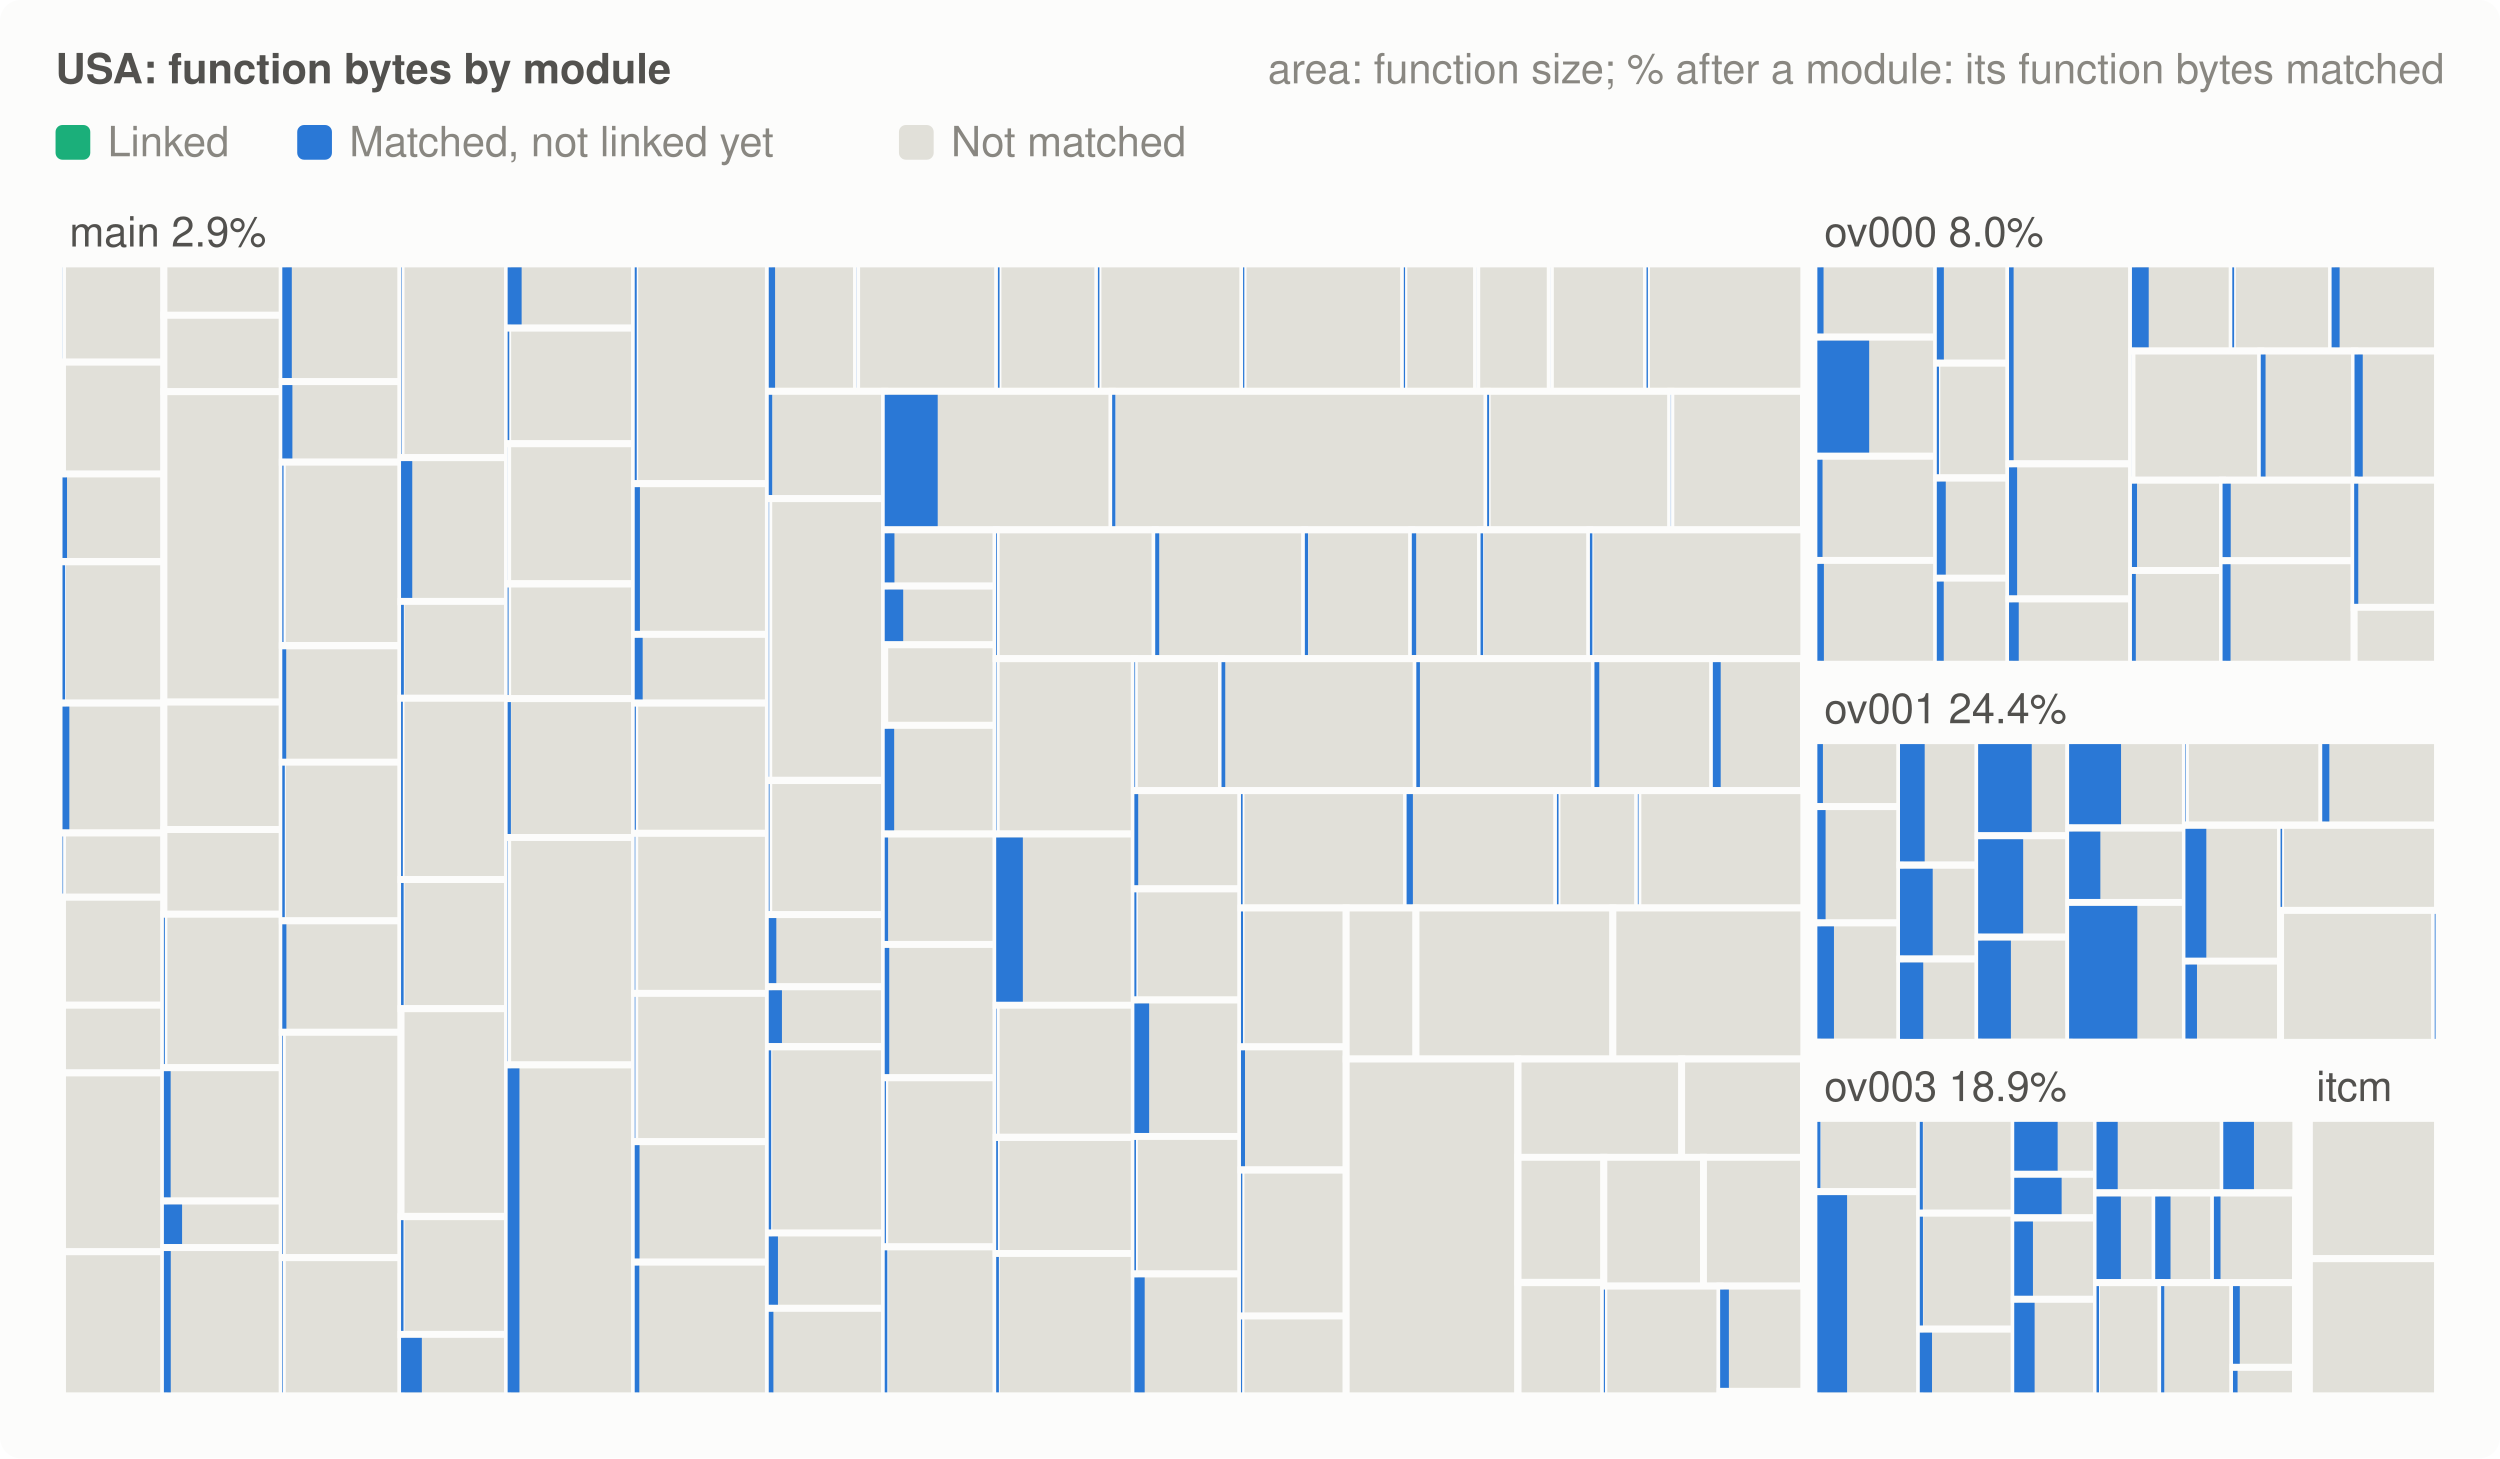
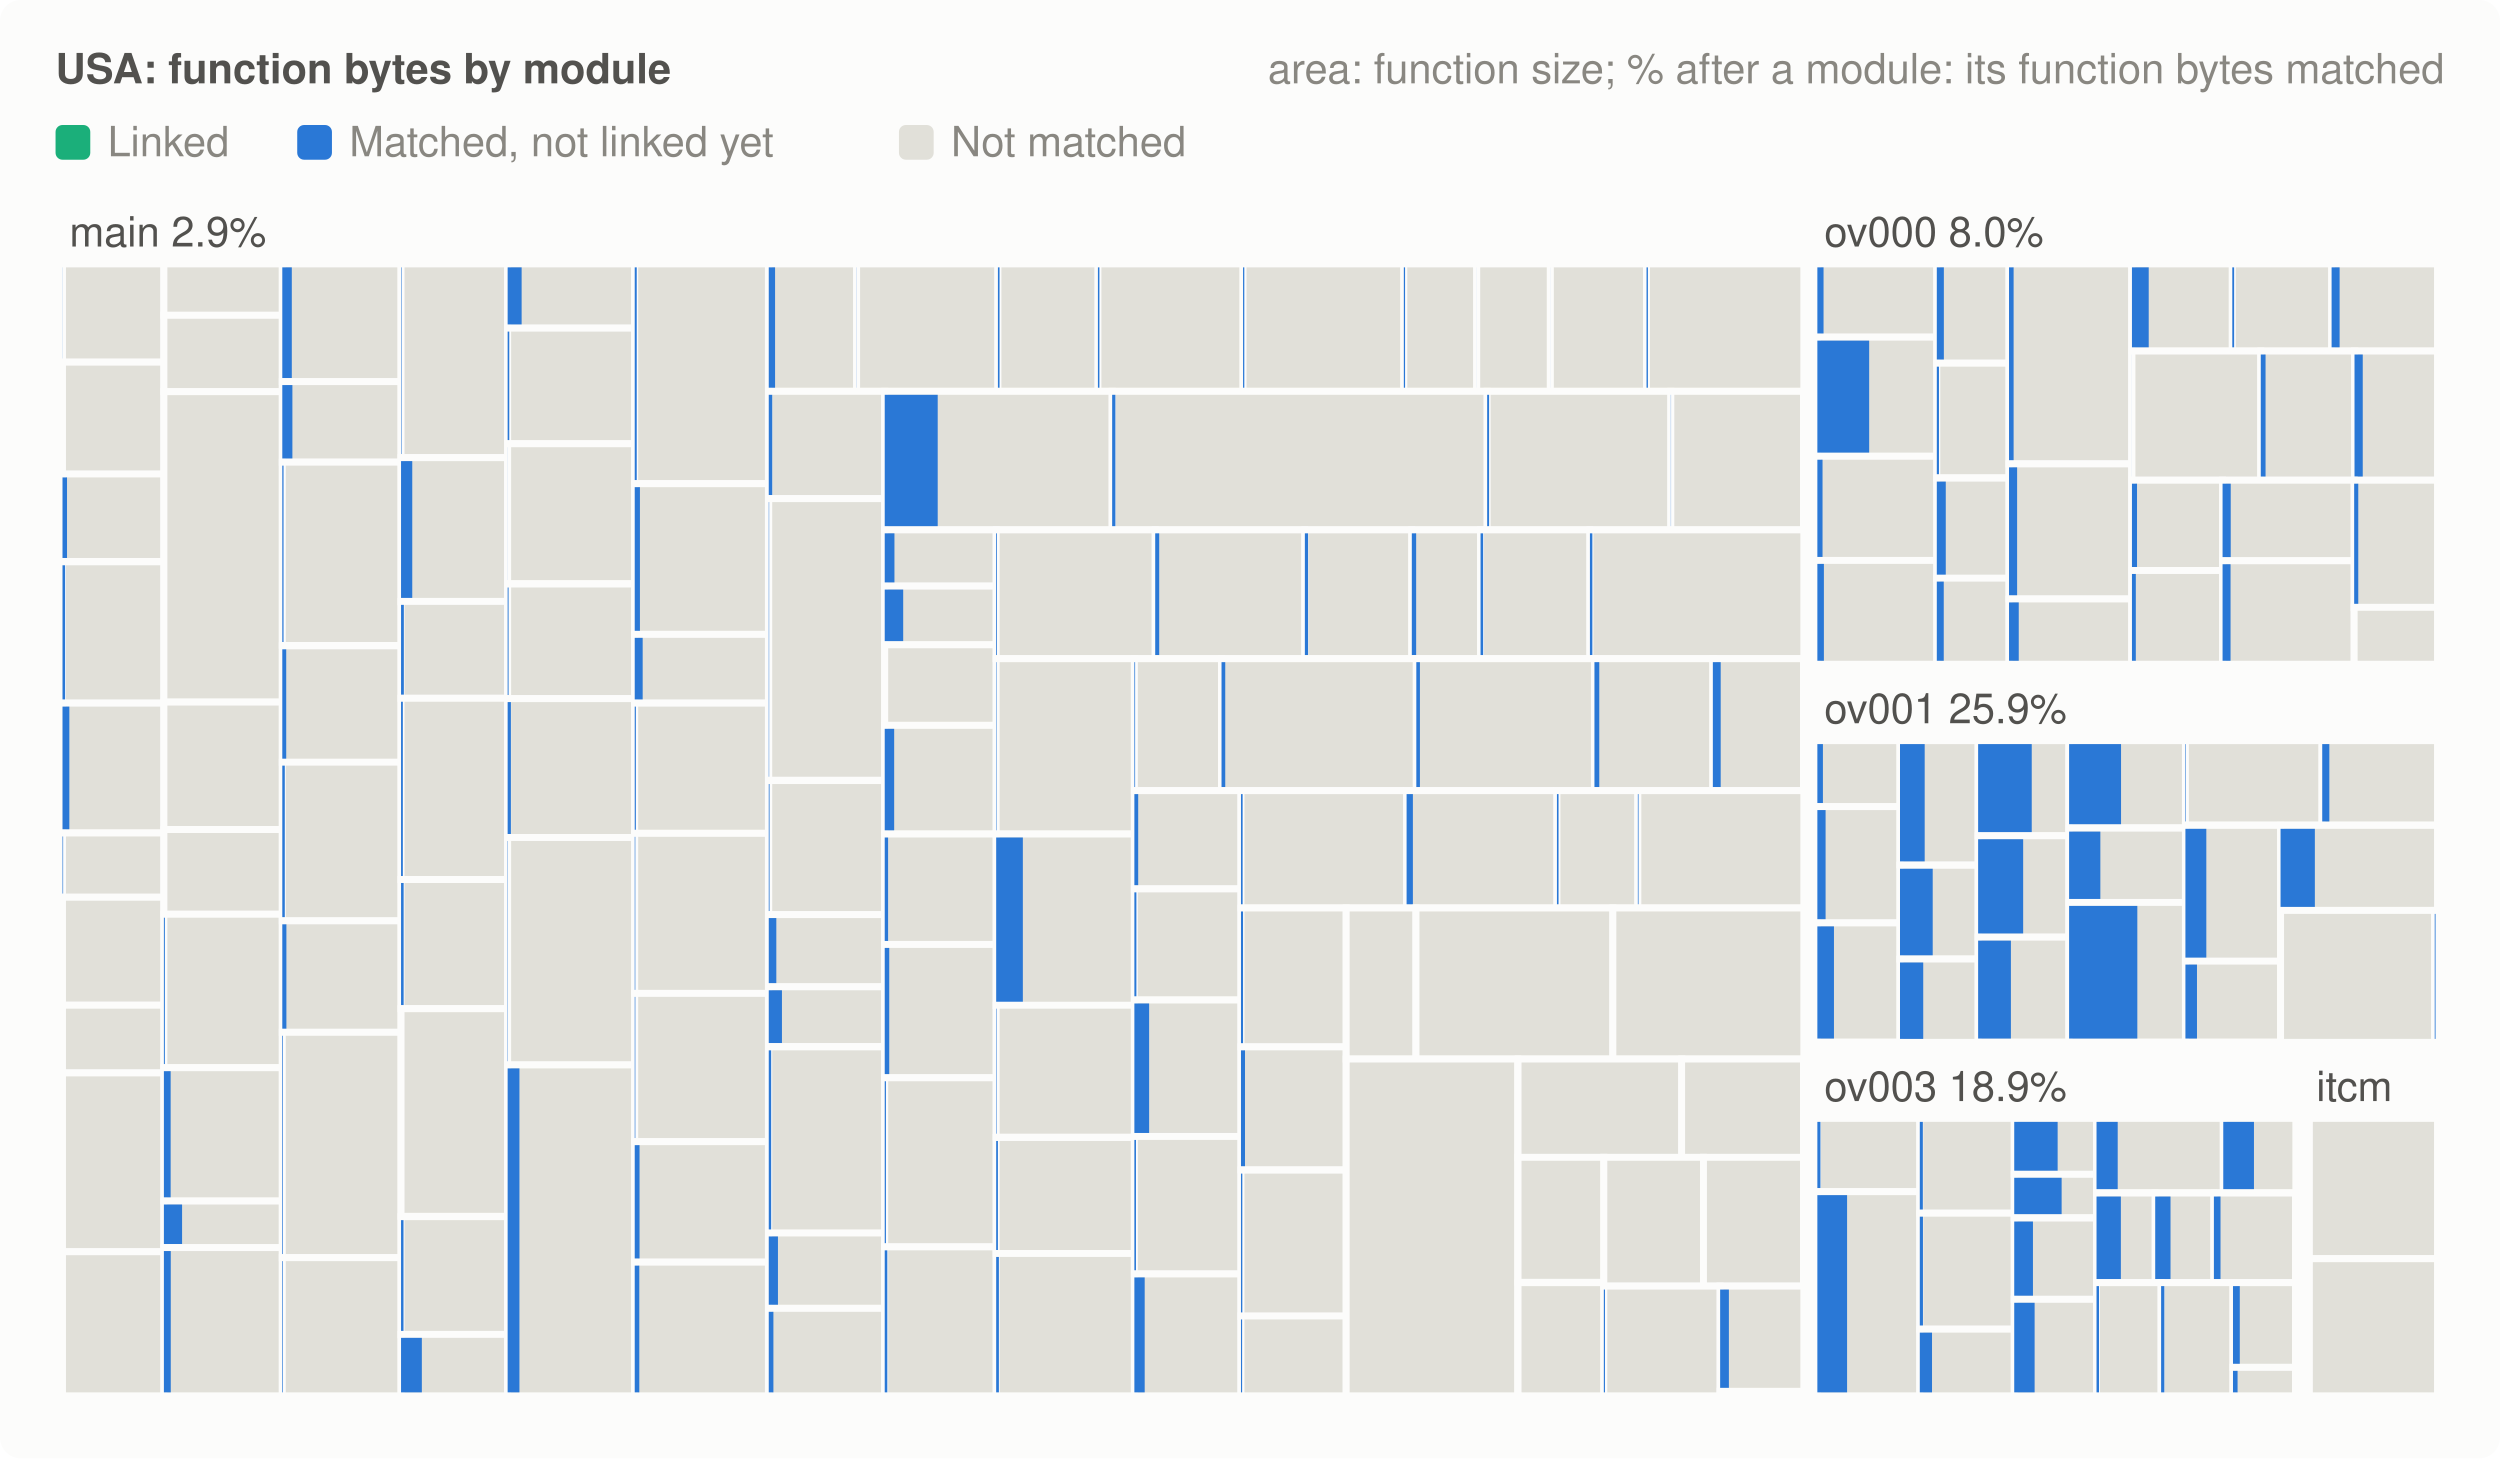
<svg xmlns="http://www.w3.org/2000/svg" viewBox="0 0 720 420" width="720" height="420" role="img" aria-label="Matched and linked code by module (USA)">
  <style>.bg{fill:#fcfcfb}.lbl{fill:#52514e}.muted{fill:#898781}.todo{fill:#e1e0d9}.gap{stroke:#fcfcfb}.matched{fill:#2a78d6}.linked{fill:#1baf7a}@media (prefers-color-scheme: dark){.bg{fill:#1a1a19}.lbl{fill:#c3c2b7}.muted{fill:#898781}.todo{fill:#2c2c2a}.gap{stroke:#1a1a19}.matched{fill:#3987e5}.linked{fill:#199e70}}text{font:12px -apple-system,BlinkMacSystemFont,'Segoe UI',Helvetica,Arial,sans-serif}.head{font-weight:600}</style>
  <rect class="bg" width="720" height="420" rx="6" />
  <text class="lbl head" x="16" y="24">USA: function bytes by module</text>
  <text class="muted" x="704" y="24" text-anchor="end">area: function size; % after a module: its function bytes matched</text>
  <rect class="linked" x="16" y="36" width="10" height="10" rx="2" />
  <text class="muted" x="31" y="45">Linked</text>
  <rect class="matched" x="85.6" y="36" width="10" height="10" rx="2" />
  <text class="muted" x="100.6" y="45">Matched, not linked yet</text>
  <rect class="todo" x="258.9" y="36" width="10" height="10" rx="2" />
  <text class="muted" x="273.9" y="45">Not matched</text>
  <rect class="todo gap" x="18.0" y="76.0" width="29.2" height="28.3" stroke-width="2" />
  <rect class="matched" x="18.0" y="77.0" width="0.03" height="26.3" />
  <rect class="todo gap" x="18.0" y="104.3" width="29.2" height="32.3" stroke-width="2" />
  <rect class="todo gap" x="18.0" y="136.5" width="29.2" height="25.2" stroke-width="2" />
  <rect class="matched" x="18.0" y="137.5" width="1.30" height="23.2" />
  <rect class="todo gap" x="18.0" y="161.8" width="29.2" height="40.7" stroke-width="2" />
  <rect class="matched" x="18.0" y="162.8" width="0.75" height="38.7" />
  <rect class="todo gap" x="18.0" y="202.5" width="29.2" height="37.4" stroke-width="2" />
  <rect class="matched" x="18.0" y="203.5" width="1.97" height="35.4" />
  <rect class="todo gap" x="18.0" y="239.9" width="29.2" height="18.5" stroke-width="2" />
  <rect class="matched" x="18.0" y="240.9" width="0.18" height="16.5" />
  <rect class="todo gap" x="18.0" y="258.4" width="29.2" height="31.1" stroke-width="2" />
  <rect class="todo gap" x="18.0" y="289.5" width="29.2" height="19.5" stroke-width="2" />
  <rect class="todo gap" x="18.0" y="309.0" width="29.2" height="51.5" stroke-width="2" />
  <rect class="todo gap" x="18.0" y="360.5" width="29.2" height="41.5" stroke-width="2" />
  <rect class="todo gap" x="47.2" y="76.0" width="34.1" height="14.8" stroke-width="2" />
  <rect class="todo gap" x="47.2" y="90.8" width="34.1" height="22.0" stroke-width="2" />
  <rect class="todo gap" x="47.2" y="112.8" width="34.1" height="89.4" stroke-width="2" />
  <rect class="todo gap" x="47.2" y="202.2" width="34.1" height="36.7" stroke-width="2" />
  <rect class="todo gap" x="47.2" y="238.9" width="34.1" height="24.4" stroke-width="2" />
  <rect class="todo gap" x="47.2" y="263.3" width="34.1" height="44.2" stroke-width="2" />
  <rect class="matched" x="47.2" y="264.3" width="0.28" height="42.2" />
  <rect class="todo gap" x="47.2" y="307.5" width="34.1" height="38.4" stroke-width="2" />
  <rect class="matched" x="47.2" y="308.5" width="1.95" height="36.4" />
  <rect class="todo gap" x="47.2" y="345.9" width="34.1" height="13.4" stroke-width="2" />
  <rect class="matched" x="47.2" y="346.9" width="5.24" height="11.4" />
  <rect class="todo gap" x="47.2" y="359.3" width="34.1" height="42.7" stroke-width="2" />
  <rect class="matched" x="47.2" y="360.3" width="1.98" height="40.7" />
  <rect class="todo gap" x="81.3" y="76.0" width="34.2" height="33.9" stroke-width="2" />
  <rect class="matched" x="81.3" y="77.0" width="2.74" height="31.9" />
  <rect class="todo gap" x="81.3" y="109.9" width="34.2" height="23.2" stroke-width="2" />
  <rect class="matched" x="81.3" y="110.9" width="2.91" height="21.2" />
  <rect class="todo gap" x="81.3" y="133.1" width="34.2" height="52.8" stroke-width="2" />
  <rect class="matched" x="81.3" y="134.1" width="0.36" height="50.8" />
  <rect class="todo gap" x="81.3" y="186.0" width="34.2" height="33.6" stroke-width="2" />
  <rect class="matched" x="81.3" y="187.0" width="1.13" height="31.6" />
  <rect class="todo gap" x="81.3" y="219.5" width="34.2" height="45.7" stroke-width="2" />
  <rect class="matched" x="81.3" y="220.5" width="0.72" height="43.7" />
  <rect class="todo gap" x="81.3" y="265.2" width="34.2" height="32.1" stroke-width="2" />
  <rect class="matched" x="81.3" y="266.2" width="1.18" height="30.1" />
  <rect class="todo gap" x="81.3" y="297.3" width="34.2" height="64.9" stroke-width="2" />
  <rect class="matched" x="81.3" y="298.3" width="0.20" height="62.9" />
  <rect class="todo gap" x="81.3" y="362.2" width="34.2" height="39.8" stroke-width="2" />
  <rect class="matched" x="81.3" y="363.2" width="0.19" height="37.8" />
  <rect class="todo gap" x="115.5" y="76.0" width="30.7" height="55.8" stroke-width="2" />
  <rect class="matched" x="115.5" y="77.0" width="0.15" height="53.8" />
  <rect class="todo gap" x="115.5" y="131.8" width="30.7" height="41.5" stroke-width="2" />
  <rect class="matched" x="115.5" y="132.8" width="3.23" height="39.5" />
  <rect class="todo gap" x="115.5" y="173.2" width="30.7" height="27.9" stroke-width="2" />
  <rect class="matched" x="115.5" y="174.2" width="0.81" height="25.9" />
  <rect class="todo gap" x="115.5" y="201.1" width="30.7" height="52.2" stroke-width="2" />
  <rect class="matched" x="115.5" y="202.1" width="0.52" height="50.2" />
  <rect class="todo gap" x="115.5" y="253.3" width="30.7" height="37.2" stroke-width="2" />
  <rect class="matched" x="115.5" y="254.3" width="0.75" height="35.2" />
  <rect class="todo gap" x="115.5" y="290.5" width="30.7" height="59.8" stroke-width="2" />
  <rect class="todo gap" x="115.5" y="350.4" width="30.7" height="34.0" stroke-width="2" />
  <rect class="matched" x="115.5" y="351.4" width="0.71" height="32.0" />
  <rect class="todo gap" x="115.5" y="384.3" width="30.7" height="17.7" stroke-width="2" />
  <rect class="matched" x="115.5" y="385.3" width="5.99" height="15.7" />
  <rect class="todo gap" x="146.2" y="76.0" width="36.6" height="18.5" stroke-width="2" />
  <rect class="matched" x="146.2" y="77.0" width="4.03" height="16.5" />
  <rect class="todo gap" x="146.2" y="94.5" width="36.6" height="33.3" stroke-width="2" />
  <rect class="matched" x="146.2" y="95.5" width="0.47" height="31.3" />
  <rect class="todo gap" x="146.2" y="127.8" width="36.6" height="40.3" stroke-width="2" />
  <rect class="matched" x="146.2" y="128.8" width="0.02" height="38.3" />
  <rect class="todo gap" x="146.2" y="168.2" width="36.6" height="33.0" stroke-width="2" />
  <rect class="matched" x="146.2" y="169.2" width="0.27" height="31.0" />
  <rect class="todo gap" x="146.2" y="201.2" width="36.6" height="40.0" stroke-width="2" />
  <rect class="matched" x="146.2" y="202.2" width="0.94" height="38.0" />
  <rect class="todo gap" x="146.2" y="241.2" width="36.6" height="65.5" stroke-width="2" />
  <rect class="matched" x="146.2" y="242.2" width="0.10" height="63.5" />
  <rect class="todo gap" x="146.2" y="306.7" width="36.6" height="95.3" stroke-width="2" />
  <rect class="matched" x="146.2" y="307.7" width="3.40" height="93.3" />
  <rect class="todo gap" x="182.8" y="76.0" width="38.5" height="63.3" stroke-width="2" />
  <rect class="matched" x="182.8" y="77.0" width="0.58" height="61.3" />
  <rect class="todo gap" x="182.8" y="139.3" width="38.5" height="43.4" stroke-width="2" />
  <rect class="matched" x="182.8" y="140.3" width="1.50" height="41.4" />
  <rect class="todo gap" x="182.8" y="182.7" width="38.5" height="19.8" stroke-width="2" />
  <rect class="matched" x="182.8" y="183.7" width="2.29" height="17.8" />
  <rect class="todo gap" x="182.8" y="202.5" width="38.5" height="37.5" stroke-width="2" />
  <rect class="matched" x="182.8" y="203.5" width="0.33" height="35.5" />
  <rect class="todo gap" x="182.8" y="240.0" width="38.5" height="46.1" stroke-width="2" />
  <rect class="matched" x="182.8" y="241.0" width="0.17" height="44.1" />
  <rect class="todo gap" x="182.8" y="286.1" width="38.5" height="42.7" stroke-width="2" />
  <rect class="matched" x="182.8" y="287.1" width="0.18" height="40.7" />
  <rect class="todo gap" x="182.8" y="328.8" width="38.5" height="34.7" stroke-width="2" />
  <rect class="matched" x="182.8" y="329.8" width="1.39" height="32.7" />
  <rect class="todo gap" x="182.8" y="363.5" width="38.5" height="38.5" stroke-width="2" />
  <rect class="matched" x="182.8" y="364.5" width="1.32" height="36.5" />
  <rect class="todo gap" x="221.4" y="76.0" width="25.3" height="36.7" stroke-width="2" />
  <rect class="matched" x="221.4" y="77.0" width="1.82" height="34.7" />
  <rect class="todo gap" x="246.7" y="76.0" width="40.7" height="36.7" stroke-width="2" />
  <rect class="matched" x="246.7" y="77.0" width="0.04" height="34.7" />
  <rect class="todo gap" x="287.4" y="76.0" width="28.9" height="36.7" stroke-width="2" />
  <rect class="matched" x="287.4" y="77.0" width="0.47" height="34.7" />
  <rect class="todo gap" x="316.2" y="76.0" width="41.8" height="36.7" stroke-width="2" />
  <rect class="matched" x="316.2" y="77.0" width="0.43" height="34.7" />
  <rect class="todo gap" x="358.0" y="76.0" width="46.3" height="36.7" stroke-width="2" />
  <rect class="matched" x="358.0" y="77.0" width="0.36" height="34.7" />
  <rect class="todo gap" x="404.3" y="76.0" width="21.0" height="36.7" stroke-width="2" />
  <rect class="matched" x="404.3" y="77.0" width="0.36" height="34.7" />
  <rect class="todo gap" x="425.3" y="76.0" width="21.2" height="36.7" stroke-width="2" />
  <rect class="matched" x="425.3" y="77.0" width="0.01" height="34.7" />
  <rect class="todo gap" x="446.5" y="76.0" width="27.7" height="36.7" stroke-width="2" />
  <rect class="matched" x="446.5" y="77.0" width="0.01" height="34.7" />
  <rect class="todo gap" x="474.2" y="76.0" width="45.3" height="36.7" stroke-width="2" />
  <rect class="matched" x="474.2" y="77.0" width="0.40" height="34.7" />
  <rect class="todo gap" x="221.4" y="112.7" width="33.4" height="30.9" stroke-width="2" />
  <rect class="matched" x="221.4" y="113.7" width="1.00" height="28.9" />
  <rect class="todo gap" x="221.4" y="143.6" width="33.4" height="81.1" stroke-width="2" />
  <rect class="matched" x="221.4" y="144.6" width="0.12" height="79.1" />
  <rect class="todo gap" x="221.4" y="224.8" width="33.4" height="38.6" stroke-width="2" />
  <rect class="matched" x="221.4" y="225.8" width="0.23" height="36.6" />
  <rect class="todo gap" x="221.4" y="263.4" width="33.4" height="20.8" stroke-width="2" />
  <rect class="matched" x="221.4" y="264.4" width="2.18" height="18.8" />
  <rect class="todo gap" x="221.4" y="284.2" width="33.4" height="17.2" stroke-width="2" />
  <rect class="matched" x="221.4" y="285.2" width="3.80" height="15.2" />
  <rect class="todo gap" x="221.4" y="301.5" width="33.4" height="53.7" stroke-width="2" />
  <rect class="matched" x="221.4" y="302.5" width="0.70" height="51.7" />
  <rect class="todo gap" x="221.4" y="355.1" width="33.4" height="21.7" stroke-width="2" />
  <rect class="matched" x="221.4" y="356.1" width="2.65" height="19.7" />
  <rect class="todo gap" x="221.4" y="376.8" width="33.4" height="25.2" stroke-width="2" />
  <rect class="matched" x="221.4" y="377.8" width="1.34" height="23.2" />
  <rect class="todo gap" x="254.8" y="112.7" width="65.5" height="39.9" stroke-width="2" />
  <rect class="matched" x="254.8" y="113.7" width="15.26" height="37.9" />
  <rect class="todo gap" x="320.3" y="112.7" width="108.0" height="39.9" stroke-width="2" />
  <rect class="matched" x="320.3" y="113.7" width="0.93" height="37.9" />
  <rect class="todo gap" x="428.3" y="112.7" width="52.9" height="39.9" stroke-width="2" />
  <rect class="matched" x="428.3" y="113.7" width="0.56" height="37.9" />
  <rect class="todo gap" x="481.2" y="112.7" width="38.2" height="39.9" stroke-width="2" />
  <rect class="matched" x="481.2" y="113.7" width="0.06" height="37.9" />
  <rect class="todo gap" x="254.8" y="152.6" width="32.1" height="16.2" stroke-width="2" />
  <rect class="matched" x="254.8" y="153.6" width="2.80" height="14.2" />
  <rect class="todo gap" x="254.8" y="168.8" width="32.1" height="16.9" stroke-width="2" />
  <rect class="matched" x="254.8" y="169.8" width="5.32" height="14.9" />
  <rect class="todo gap" x="254.8" y="185.7" width="32.1" height="23.2" stroke-width="2" />
  <rect class="todo gap" x="254.8" y="208.9" width="32.1" height="31.3" stroke-width="2" />
  <rect class="matched" x="254.8" y="209.9" width="2.72" height="29.3" />
  <rect class="todo gap" x="254.8" y="240.2" width="32.1" height="31.8" stroke-width="2" />
  <rect class="matched" x="254.8" y="241.2" width="0.98" height="29.8" />
  <rect class="todo gap" x="254.8" y="272.0" width="32.1" height="38.4" stroke-width="2" />
  <rect class="matched" x="254.8" y="273.0" width="1.30" height="36.4" />
  <rect class="todo gap" x="254.8" y="310.4" width="32.1" height="48.7" stroke-width="2" />
  <rect class="matched" x="254.8" y="311.4" width="0.35" height="46.7" />
  <rect class="todo gap" x="254.8" y="359.1" width="32.1" height="42.9" stroke-width="2" />
  <rect class="matched" x="254.8" y="360.1" width="0.75" height="40.9" />
  <rect class="todo gap" x="286.9" y="152.6" width="45.8" height="37.1" stroke-width="2" />
  <rect class="matched" x="286.9" y="153.6" width="0.23" height="35.1" />
  <rect class="todo gap" x="332.7" y="152.6" width="43.1" height="37.1" stroke-width="2" />
  <rect class="matched" x="332.7" y="153.6" width="1.15" height="35.1" />
  <rect class="todo gap" x="375.8" y="152.6" width="30.8" height="37.1" stroke-width="2" />
  <rect class="matched" x="375.8" y="153.6" width="0.92" height="35.1" />
  <rect class="todo gap" x="406.6" y="152.6" width="19.8" height="37.1" stroke-width="2" />
  <rect class="matched" x="406.6" y="153.6" width="1.25" height="35.1" />
  <rect class="todo gap" x="426.4" y="152.6" width="31.5" height="37.1" stroke-width="2" />
  <rect class="matched" x="426.4" y="153.6" width="0.75" height="35.1" />
  <rect class="todo gap" x="457.9" y="152.6" width="61.6" height="37.1" stroke-width="2" />
  <rect class="matched" x="457.9" y="153.6" width="0.70" height="35.1" />
  <rect class="todo gap" x="286.9" y="189.7" width="39.8" height="50.5" stroke-width="2" />
  <rect class="matched" x="286.9" y="190.7" width="0.13" height="48.5" />
  <rect class="todo gap" x="286.9" y="240.2" width="39.8" height="49.4" stroke-width="2" />
  <rect class="matched" x="286.9" y="241.2" width="7.68" height="47.4" />
  <rect class="todo gap" x="286.9" y="289.5" width="39.8" height="38.0" stroke-width="2" />
  <rect class="matched" x="286.9" y="290.5" width="0.14" height="36.0" />
  <rect class="todo gap" x="286.9" y="327.6" width="39.8" height="33.5" stroke-width="2" />
  <rect class="matched" x="286.9" y="328.6" width="0.50" height="31.5" />
  <rect class="todo gap" x="286.9" y="361.0" width="39.8" height="41.0" stroke-width="2" />
  <rect class="matched" x="286.9" y="362.0" width="0.78" height="39.0" />
  <rect class="todo gap" x="326.7" y="189.7" width="25.1" height="38.0" stroke-width="2" />
  <rect class="matched" x="326.7" y="190.7" width="0.21" height="36.0" />
  <rect class="todo gap" x="351.8" y="189.7" width="56.1" height="38.0" stroke-width="2" />
  <rect class="matched" x="351.8" y="190.7" width="1.07" height="36.0" />
  <rect class="todo gap" x="407.9" y="189.7" width="51.3" height="38.0" stroke-width="2" />
  <rect class="matched" x="407.9" y="190.7" width="1.04" height="36.0" />
  <rect class="todo gap" x="459.2" y="189.7" width="34.1" height="38.0" stroke-width="2" />
  <rect class="matched" x="459.2" y="190.7" width="1.39" height="36.0" />
  <rect class="todo gap" x="493.3" y="189.7" width="26.1" height="38.0" stroke-width="2" />
  <rect class="matched" x="493.3" y="190.7" width="2.26" height="36.0" />
  <rect class="todo gap" x="326.7" y="227.7" width="30.7" height="28.3" stroke-width="2" />
  <rect class="matched" x="326.7" y="228.7" width="1.10" height="26.3" />
  <rect class="todo gap" x="326.7" y="256.0" width="30.7" height="32.0" stroke-width="2" />
  <rect class="matched" x="326.7" y="257.0" width="0.58" height="30.0" />
  <rect class="todo gap" x="326.7" y="288.0" width="30.7" height="39.3" stroke-width="2" />
  <rect class="matched" x="326.7" y="289.0" width="4.25" height="37.3" />
  <rect class="todo gap" x="326.7" y="327.3" width="30.7" height="39.6" stroke-width="2" />
  <rect class="matched" x="326.7" y="328.3" width="0.46" height="37.6" />
  <rect class="todo gap" x="326.7" y="366.9" width="30.7" height="35.1" stroke-width="2" />
  <rect class="matched" x="326.7" y="367.9" width="2.97" height="33.1" />
  <rect class="todo gap" x="357.4" y="227.7" width="47.7" height="33.8" stroke-width="2" />
  <rect class="matched" x="357.4" y="228.7" width="0.48" height="31.8" />
  <rect class="todo gap" x="405.1" y="227.7" width="43.3" height="33.8" stroke-width="2" />
  <rect class="matched" x="405.1" y="228.7" width="1.81" height="31.8" />
  <rect class="todo gap" x="448.4" y="227.7" width="23.3" height="33.8" stroke-width="2" />
  <rect class="matched" x="448.4" y="228.7" width="0.46" height="31.8" />
  <rect class="todo gap" x="471.7" y="227.7" width="47.8" height="33.8" stroke-width="2" />
  <rect class="matched" x="471.7" y="228.7" width="0.20" height="31.8" />
  <rect class="todo gap" x="357.4" y="261.5" width="30.3" height="40.0" stroke-width="2" />
  <rect class="matched" x="357.4" y="262.5" width="0.60" height="38.0" />
  <rect class="todo gap" x="357.4" y="301.5" width="30.3" height="35.4" stroke-width="2" />
  <rect class="matched" x="357.4" y="302.5" width="1.16" height="33.4" />
  <rect class="todo gap" x="357.4" y="337.0" width="30.3" height="42.1" stroke-width="2" />
  <rect class="matched" x="357.4" y="338.0" width="0.39" height="40.1" />
  <rect class="todo gap" x="357.4" y="379.0" width="30.3" height="23.0" stroke-width="2" />
  <rect class="matched" x="357.4" y="380.0" width="0.33" height="21.0" />
  <rect class="todo gap" x="387.7" y="261.5" width="20.1" height="43.5" stroke-width="2" />
  <rect class="todo gap" x="407.8" y="261.5" width="56.7" height="43.5" stroke-width="2" />
  <rect class="todo gap" x="464.5" y="261.5" width="55.0" height="43.5" stroke-width="2" />
  <rect class="todo gap" x="387.7" y="305.0" width="49.4" height="97.0" stroke-width="2" />
  <rect class="todo gap" x="437.2" y="305.0" width="47.2" height="28.4" stroke-width="2" />
  <rect class="todo gap" x="484.3" y="305.0" width="35.1" height="28.4" stroke-width="2" />
  <rect class="todo gap" x="437.2" y="333.3" width="24.7" height="36.0" stroke-width="2" />
  <rect class="todo gap" x="437.2" y="369.4" width="24.7" height="32.6" stroke-width="2" />
  <rect class="todo gap" x="461.9" y="333.3" width="28.7" height="37.1" stroke-width="2" />
  <rect class="todo gap" x="490.6" y="333.3" width="28.8" height="37.1" stroke-width="2" />
  <rect class="todo gap" x="461.9" y="370.4" width="33.5" height="31.6" stroke-width="2" />
  <rect class="matched" x="461.9" y="371.4" width="0.33" height="29.6" />
  <rect class="todo gap" x="495.4" y="370.4" width="24.1" height="30.4" stroke-width="2" />
  <rect class="matched" x="495.4" y="371.4" width="2.52" height="28.4" />
  <rect class="todo gap" x="495.4" y="400.7" width="24.1" height="1.3" stroke-width="2" />
  <rect class="matched" x="495.4" y="401.7" width="0.75" height="0.0" />
  <text class="lbl" x="20.0" y="71.0">main 2.9%</text>
  <rect class="todo gap" x="523.4" y="76.0" width="34.4" height="21.1" stroke-width="2" />
  <rect class="matched" x="523.4" y="77.0" width="1.78" height="19.1" />
  <rect class="todo gap" x="523.4" y="97.1" width="34.4" height="34.3" stroke-width="2" />
  <rect class="matched" x="523.4" y="98.1" width="14.92" height="32.3" />
  <rect class="todo gap" x="523.4" y="131.4" width="34.4" height="30.1" stroke-width="2" />
  <rect class="matched" x="523.4" y="132.4" width="1.49" height="28.1" />
  <rect class="todo gap" x="523.4" y="161.4" width="34.4" height="29.9" stroke-width="2" />
  <rect class="matched" x="523.4" y="162.4" width="1.88" height="27.9" />
  <rect class="todo gap" x="557.8" y="76.0" width="20.8" height="28.6" stroke-width="2" />
  <rect class="matched" x="557.8" y="77.0" width="2.03" height="26.6" />
  <rect class="todo gap" x="557.8" y="104.6" width="20.8" height="33.0" stroke-width="2" />
  <rect class="matched" x="557.8" y="105.6" width="0.62" height="31.0" />
  <rect class="todo gap" x="557.8" y="137.7" width="20.8" height="28.9" stroke-width="2" />
  <rect class="matched" x="557.8" y="138.7" width="2.58" height="26.9" />
  <rect class="todo gap" x="557.8" y="166.5" width="20.8" height="24.8" stroke-width="2" />
  <rect class="matched" x="557.8" y="167.5" width="2.00" height="22.8" />
  <rect class="todo gap" x="578.6" y="76.0" width="35.3" height="57.6" stroke-width="2" />
  <rect class="matched" x="578.6" y="77.0" width="1.32" height="55.6" />
  <rect class="todo gap" x="578.6" y="133.6" width="35.3" height="38.9" stroke-width="2" />
  <rect class="matched" x="578.6" y="134.6" width="2.33" height="36.9" />
  <rect class="todo gap" x="578.6" y="172.5" width="35.3" height="18.8" stroke-width="2" />
  <rect class="matched" x="578.6" y="173.5" width="2.80" height="16.8" />
  <rect class="todo gap" x="614.0" y="76.0" width="28.9" height="25.1" stroke-width="2" />
  <rect class="matched" x="614.0" y="77.0" width="4.83" height="23.1" />
  <rect class="todo gap" x="642.9" y="76.0" width="28.7" height="25.1" stroke-width="2" />
  <rect class="matched" x="642.9" y="77.0" width="0.53" height="23.1" />
  <rect class="todo gap" x="671.5" y="76.0" width="30.5" height="25.1" stroke-width="2" />
  <rect class="matched" x="671.5" y="77.0" width="2.31" height="23.1" />
  <rect class="todo gap" x="614.0" y="101.1" width="37.1" height="37.2" stroke-width="2" />
  <rect class="matched" x="614.0" y="102.1" width="0.01" height="35.2" />
  <rect class="todo gap" x="651.1" y="101.1" width="27.1" height="37.2" stroke-width="2" />
  <rect class="matched" x="651.1" y="102.1" width="1.38" height="35.2" />
  <rect class="todo gap" x="678.1" y="101.1" width="23.9" height="37.2" stroke-width="2" />
  <rect class="matched" x="678.1" y="102.1" width="2.37" height="35.2" />
  <rect class="todo gap" x="614.0" y="138.3" width="26.1" height="26.0" stroke-width="2" />
  <rect class="matched" x="614.0" y="139.3" width="1.46" height="24.0" />
  <rect class="todo gap" x="614.0" y="164.3" width="26.1" height="27.0" stroke-width="2" />
  <rect class="matched" x="614.0" y="165.3" width="1.12" height="25.0" />
  <rect class="todo gap" x="640.1" y="138.3" width="37.9" height="23.2" stroke-width="2" />
  <rect class="matched" x="640.1" y="139.3" width="2.35" height="21.2" />
  <rect class="todo gap" x="640.1" y="161.5" width="37.9" height="29.8" stroke-width="2" />
  <rect class="matched" x="640.1" y="162.5" width="2.30" height="27.8" />
  <rect class="todo gap" x="678.0" y="138.3" width="24.0" height="36.7" stroke-width="2" />
  <rect class="matched" x="678.0" y="139.3" width="1.18" height="34.7" />
  <rect class="todo gap" x="678.0" y="174.9" width="24.0" height="16.4" stroke-width="2" />
  <text class="lbl" x="525.4" y="71.0">ov000 8.0%</text>
  <rect class="todo gap" x="523.4" y="213.3" width="23.8" height="19.0" stroke-width="2" />
  <rect class="matched" x="523.4" y="214.3" width="1.60" height="17.0" />
  <rect class="todo gap" x="523.4" y="232.3" width="23.8" height="33.5" stroke-width="2" />
  <rect class="matched" x="523.4" y="233.3" width="2.37" height="31.5" />
  <rect class="todo gap" x="523.4" y="265.8" width="23.8" height="34.3" stroke-width="2" />
  <rect class="matched" x="523.4" y="266.8" width="4.78" height="32.3" />
  <rect class="todo gap" x="547.2" y="213.3" width="22.5" height="35.8" stroke-width="2" />
  <rect class="matched" x="547.2" y="214.3" width="7.11" height="33.8" />
  <rect class="todo gap" x="547.2" y="249.2" width="22.5" height="27.0" stroke-width="2" />
  <rect class="matched" x="547.2" y="250.2" width="9.42" height="25.0" />
  <rect class="todo gap" x="547.2" y="276.2" width="22.5" height="24.0" stroke-width="2" />
  <rect class="matched" x="547.2" y="277.2" width="6.69" height="22.0" />
  <rect class="todo gap" x="569.7" y="213.3" width="26.1" height="27.4" stroke-width="2" />
  <rect class="matched" x="569.7" y="214.3" width="15.44" height="25.4" />
  <rect class="todo gap" x="569.7" y="240.7" width="26.1" height="29.2" stroke-width="2" />
  <rect class="matched" x="569.7" y="241.7" width="12.97" height="27.2" />
  <rect class="todo gap" x="569.7" y="269.9" width="26.1" height="30.2" stroke-width="2" />
  <rect class="matched" x="569.7" y="270.9" width="9.44" height="28.2" />
  <rect class="todo gap" x="595.9" y="213.3" width="33.6" height="25.1" stroke-width="2" />
  <rect class="matched" x="595.9" y="214.3" width="14.96" height="23.1" />
  <rect class="todo gap" x="595.9" y="238.5" width="33.6" height="21.5" stroke-width="2" />
  <rect class="matched" x="595.9" y="239.5" width="9.00" height="19.5" />
  <rect class="todo gap" x="595.9" y="259.9" width="33.6" height="40.2" stroke-width="2" />
  <rect class="matched" x="595.9" y="260.9" width="19.65" height="38.2" />
  <rect class="todo gap" x="629.4" y="213.3" width="39.3" height="24.3" stroke-width="2" />
  <rect class="matched" x="629.4" y="214.3" width="0.16" height="22.3" />
  <rect class="todo gap" x="668.8" y="213.3" width="33.2" height="24.3" stroke-width="2" />
  <rect class="matched" x="668.8" y="214.3" width="2.05" height="22.3" />
  <rect class="todo gap" x="629.4" y="237.7" width="27.4" height="39.2" stroke-width="2" />
  <rect class="matched" x="629.4" y="238.7" width="6.02" height="37.2" />
  <rect class="todo gap" x="629.4" y="276.8" width="27.4" height="23.3" stroke-width="2" />
  <rect class="matched" x="629.4" y="277.8" width="3.33" height="21.3" />
  <rect class="todo gap" x="656.8" y="237.7" width="45.2" height="24.5" stroke-width="2" />
-   <rect class="matched" x="656.8" y="238.7" width="0.45" height="22.5" />
+   <rect class="matched" x="656.8" y="238.7" width="9.88" height="22.5" />
  <rect class="todo gap" x="656.8" y="262.2" width="44.4" height="38.0" stroke-width="2" />
  <rect class="todo gap" x="701.2" y="262.2" width="0.8" height="38.0" stroke-width="2" />
  <rect class="matched" x="701.2" y="263.2" width="0.24" height="36.0" />
-   <text class="lbl" x="525.4" y="208.3">ov001 24.4%</text>
+   <text class="lbl" x="525.4" y="208.3">ov001 25.9%</text>
  <rect class="todo gap" x="523.4" y="322.1" width="29.5" height="21.1" stroke-width="2" />
  <rect class="matched" x="523.4" y="323.1" width="0.89" height="19.1" />
  <rect class="todo gap" x="523.4" y="343.2" width="29.5" height="58.8" stroke-width="2" />
  <rect class="matched" x="523.4" y="344.2" width="8.56" height="56.8" />
  <rect class="todo gap" x="552.9" y="322.1" width="27.2" height="27.3" stroke-width="2" />
  <rect class="matched" x="552.9" y="323.1" width="0.88" height="25.3" />
  <rect class="todo gap" x="552.9" y="349.4" width="27.2" height="33.4" stroke-width="2" />
  <rect class="matched" x="552.9" y="350.4" width="0.91" height="31.4" />
  <rect class="todo gap" x="552.9" y="382.8" width="27.2" height="19.2" stroke-width="2" />
  <rect class="matched" x="552.9" y="383.8" width="3.52" height="17.2" />
  <rect class="todo gap" x="580.1" y="322.1" width="23.7" height="16.1" stroke-width="2" />
  <rect class="matched" x="580.1" y="323.1" width="12.50" height="14.1" />
  <rect class="todo gap" x="580.1" y="338.2" width="23.7" height="12.5" stroke-width="2" />
  <rect class="matched" x="580.1" y="339.2" width="13.65" height="10.5" />
  <rect class="todo gap" x="580.1" y="350.8" width="23.7" height="23.4" stroke-width="2" />
  <rect class="matched" x="580.1" y="351.8" width="5.39" height="21.4" />
  <rect class="todo gap" x="580.1" y="374.2" width="23.7" height="27.8" stroke-width="2" />
  <rect class="matched" x="580.1" y="375.2" width="5.87" height="25.8" />
  <rect class="todo gap" x="603.8" y="322.1" width="36.5" height="21.4" stroke-width="2" />
  <rect class="matched" x="603.8" y="323.1" width="6.10" height="19.4" />
  <rect class="todo gap" x="640.3" y="322.1" width="20.9" height="21.4" stroke-width="2" />
  <rect class="matched" x="640.3" y="323.1" width="8.84" height="19.4" />
  <rect class="todo gap" x="603.8" y="343.6" width="16.9" height="25.8" stroke-width="2" />
  <rect class="matched" x="603.8" y="344.6" width="7.01" height="23.8" />
  <rect class="todo gap" x="620.7" y="343.6" width="16.9" height="25.8" stroke-width="2" />
  <rect class="matched" x="620.7" y="344.6" width="4.41" height="23.8" />
  <rect class="todo gap" x="637.6" y="343.6" width="23.5" height="25.8" stroke-width="2" />
  <rect class="matched" x="637.6" y="344.6" width="1.91" height="23.8" />
  <rect class="todo gap" x="603.8" y="369.4" width="18.6" height="32.6" stroke-width="2" />
  <rect class="matched" x="603.8" y="370.4" width="0.72" height="30.6" />
  <rect class="todo gap" x="622.4" y="369.4" width="20.7" height="32.6" stroke-width="2" />
  <rect class="matched" x="622.4" y="370.4" width="0.93" height="30.6" />
  <rect class="todo gap" x="643.1" y="369.4" width="18.0" height="24.4" stroke-width="2" />
  <rect class="matched" x="643.1" y="370.4" width="1.96" height="22.4" />
  <rect class="todo gap" x="643.1" y="393.8" width="18.0" height="8.2" stroke-width="2" />
  <rect class="matched" x="643.1" y="394.8" width="1.32" height="6.2" />
  <text class="lbl" x="525.4" y="317.1">ov003 18.9%</text>
  <rect class="todo gap" x="665.1" y="322.1" width="36.9" height="40.4" stroke-width="2" />
  <rect class="todo gap" x="665.1" y="362.5" width="36.9" height="39.5" stroke-width="2" />
  <text class="lbl" x="667.1" y="317.1">itcm</text>
</svg>
